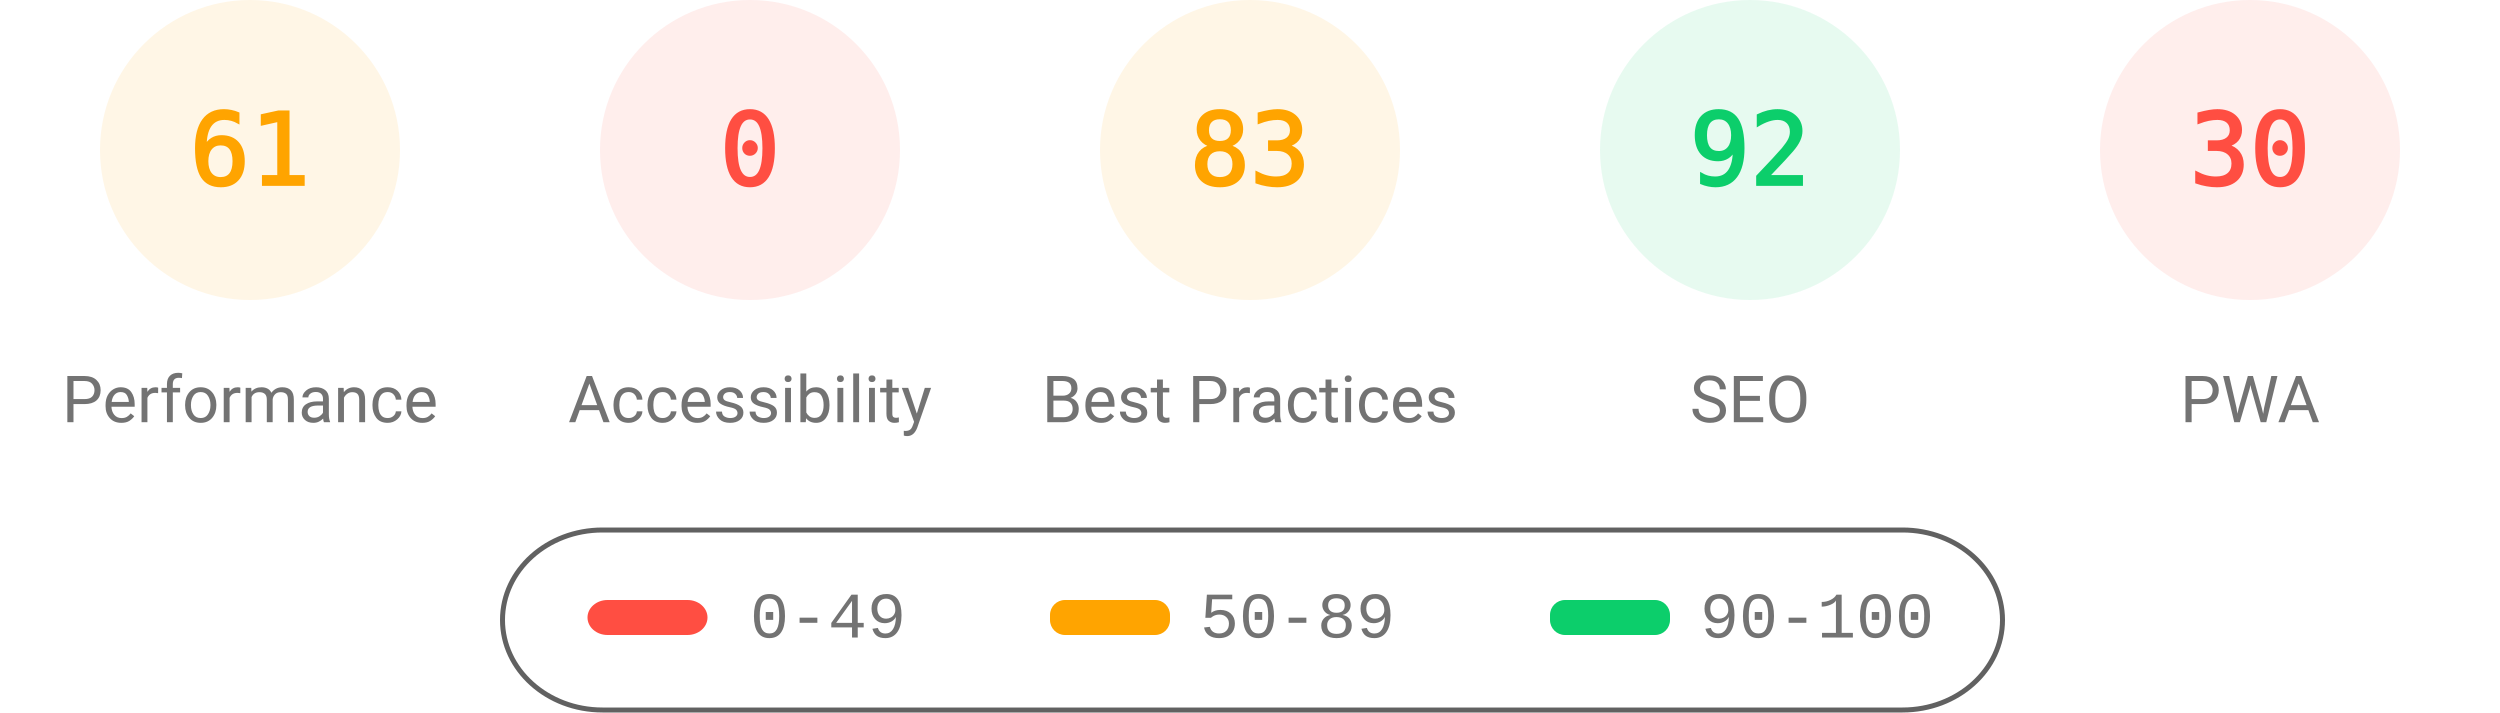
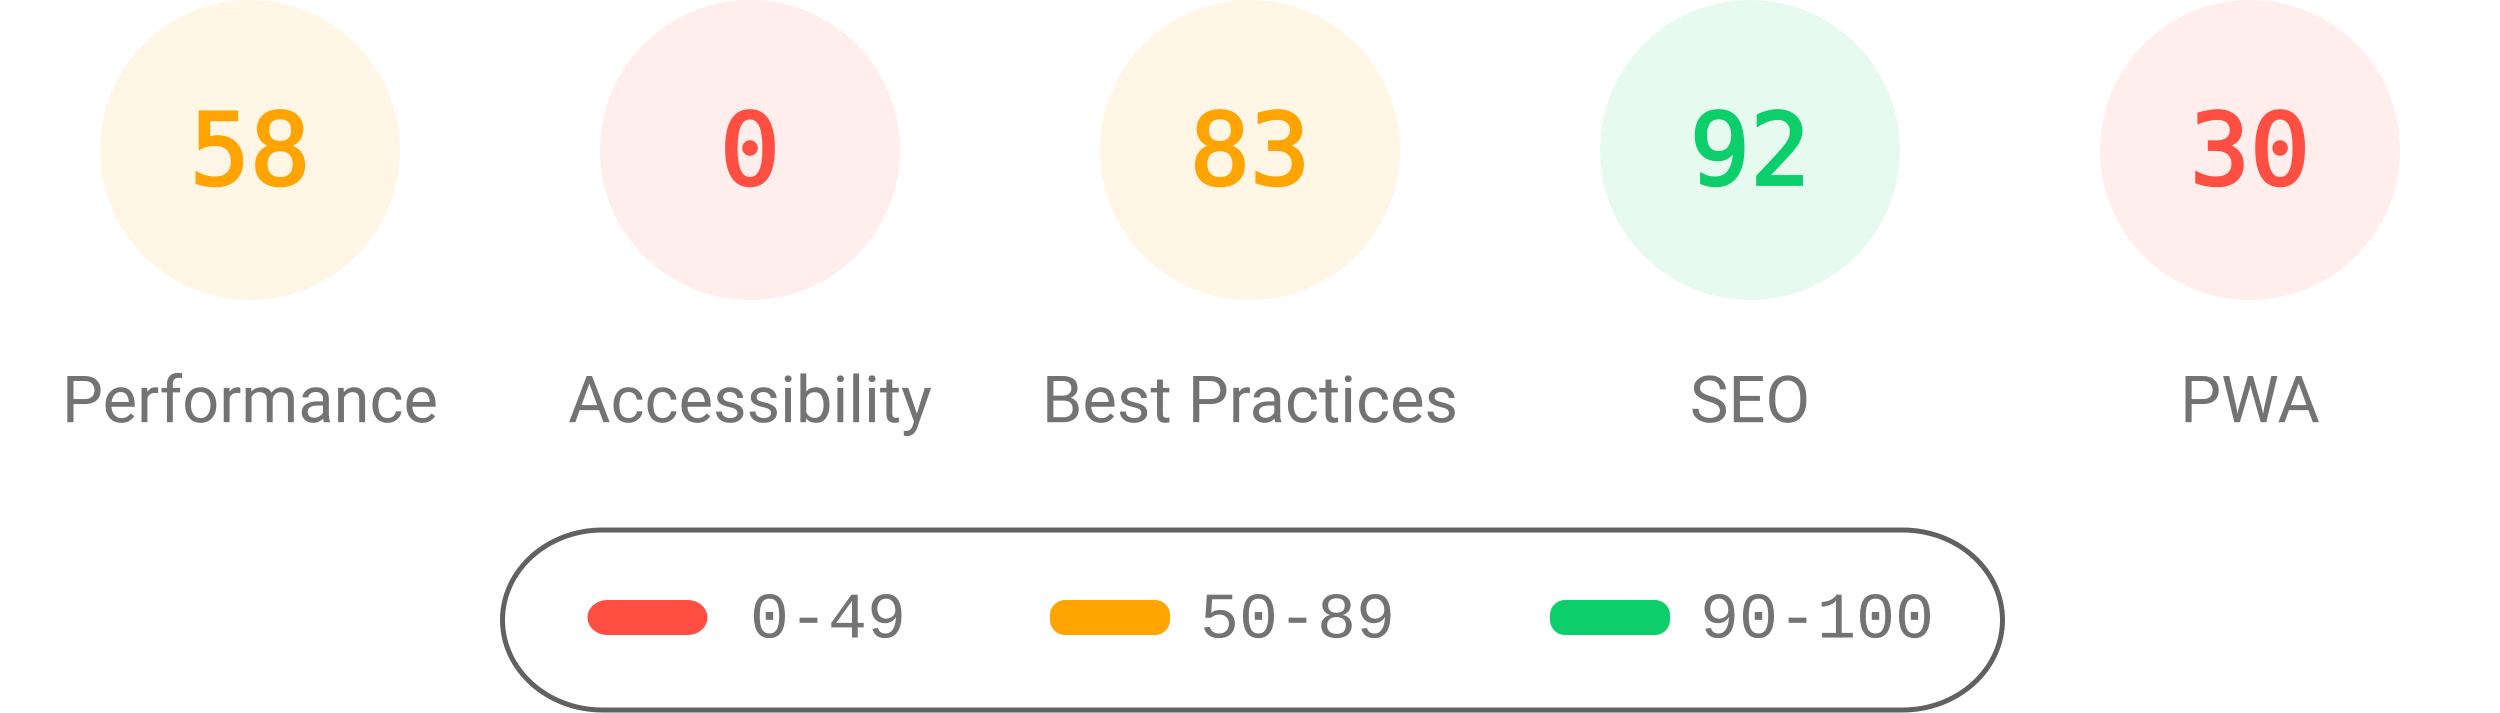
<svg xmlns="http://www.w3.org/2000/svg" fill="none" width="1000" height="285">
  <style>.gauge-base{opacity:.1}.gauge-arc{fill:none;animation-delay:250ms;stroke-linecap:round;transform:rotate(-90deg);transform-origin:100px 60px;animation:load-gauge 1s ease forwards}.guage-text{font-size:40px;font-family:monospace;text-align:center}.guage-red{color:#ff4e42;fill:#ff4e42;stroke:#ff4e42}.guage-orange{color:#ffa400;fill:#ffa400;stroke:#ffa400}.guage-green{color:#0cce6b;fill:#0cce6b;stroke:#0cce6b}.guage-undefined{color:#5c5c5c;fill:#5c5c5c;stroke:#5c5c5c}.guage-title{color:#737373;fill:#737373;stroke:none;font-size:26px;line-height:26px;font-family:Roboto,Halvetica,Arial,sans-serif}@keyframes load-gauge{from{stroke-dasharray:0 352.858}}</style>
  <svg class="guage-div guage-perf guage-orange" viewBox="0 0 200 200" width="200" height="200">
    <circle class="gauge-base" r="56" cx="100" cy="60" stroke-width="8" />
-     <circle class="gauge-arc guage-arc-1" r="56" cx="100" cy="60" stroke-width="8" style="stroke-dasharray:214.633,351.858" />
-     <text class="guage-text" x="100" y="60" alignment-baseline="central" dominant-baseline="central" text-anchor="middle">61</text>
+     <circle class="gauge-arc guage-arc-1" r="56" cx="100" cy="60" stroke-width="8" style="stroke-dasharray:204.078,351.858" />
+     <text class="guage-text" x="100" y="60" alignment-baseline="central" dominant-baseline="central" text-anchor="middle">58</text>
    <text class="guage-title" x="100" y="160" alignment-baseline="central" dominant-baseline="central" text-anchor="middle">Performance</text>
  </svg>
  <svg class="guage-div guage-acc guage-red" viewBox="0 0 200 200" width="200" height="200" x="200">
    <circle class="gauge-base" r="56" cx="100" cy="60" stroke-width="8" />
    <circle class="gauge-arc guage-arc-2" r="56" cx="100" cy="60" stroke-width="8" style="stroke-dasharray:0,351.858" />
    <text class="guage-text" x="100" y="60" alignment-baseline="central" dominant-baseline="central" text-anchor="middle">0</text>
    <text class="guage-title" x="100" y="160" alignment-baseline="central" dominant-baseline="central" text-anchor="middle">Accessibility</text>
  </svg>
  <svg class="guage-div guage-best guage-orange" viewBox="0 0 200 200" width="200" height="200" x="400">
    <circle class="gauge-base" r="56" cx="100" cy="60" stroke-width="8" />
    <circle class="gauge-arc guage-arc-3" r="56" cx="100" cy="60" stroke-width="8" style="stroke-dasharray:292.042,351.858" />
    <text class="guage-text" x="100" y="60" alignment-baseline="central" dominant-baseline="central" text-anchor="middle">83</text>
    <text class="guage-title" x="100" y="160" alignment-baseline="central" dominant-baseline="central" text-anchor="middle">Best Practices</text>
  </svg>
  <svg class="guage-div guage-seo guage-green" viewBox="0 0 200 200" width="200" height="200" x="600">
    <circle class="gauge-base" r="56" cx="100" cy="60" stroke-width="8" />
    <circle class="gauge-arc guage-arc-4" r="56" cx="100" cy="60" stroke-width="8" style="stroke-dasharray:323.709,351.858" />
    <text class="guage-text" x="100" y="60" alignment-baseline="central" dominant-baseline="central" text-anchor="middle">92</text>
    <text class="guage-title" x="100" y="160" alignment-baseline="central" dominant-baseline="central" text-anchor="middle">SEO</text>
  </svg>
  <svg class="guage-div guage-pwa guage-red" viewBox="0 0 200 200" width="200" height="200" x="800">
    <circle class="gauge-base" r="56" cx="100" cy="60" stroke-width="8" />
    <circle class="gauge-arc guage-arc-4" r="56" cx="100" cy="60" stroke-width="8" style="stroke-dasharray:105.557,351.858" />
    <text class="guage-text" x="100" y="60" alignment-baseline="central" dominant-baseline="central" text-anchor="middle">30</text>
    <text class="guage-title" x="100" y="160" alignment-baseline="central" dominant-baseline="central" text-anchor="middle">PWA</text>
  </svg>
  <svg width="604" height="76" x="200" y="210">
    <path fill="none" id="canvas_background" d="M-1-1h604v80H-1z" />
    <rect fill-opacity="0" stroke="#616161" stroke-width="2" rx="40" id="svg_2" height="72" width="600" y="2" x="1" fill="#000" />
    <rect stroke="#000" rx="8" id="svg_3" height="14" width="48" y="30" x="35" stroke-opacity="null" stroke-width="0" fill="#ff4e42" />
    <rect stroke="#000" rx="6" id="svg_4" height="14" width="48" y="30" x="220" stroke-opacity="null" stroke-width="0" fill="#ffa400" />
    <rect stroke="#000" rx="6" id="svg_5" height="14" width="48" y="30" x="420" stroke-opacity="null" stroke-width="0" fill="#0cce6b" />
    <text xml:space="preserve" text-anchor="start" font-family="'Courier New', Courier, monospace" font-size="26" id="svg_6" y="45" x="100" stroke-opacity="null" stroke-width="0" stroke="#000" fill="#737373">0-49</text>
    <text xml:space="preserve" text-anchor="start" font-family="'Courier New', Courier, monospace" font-size="26" id="svg_7" y="45" x="280" stroke-opacity="null" stroke-width="0" stroke="#000" fill="#737373">50-89</text>
    <text xml:space="preserve" text-anchor="start" font-family="'Courier New', Courier, monospace" font-size="26" id="svg_8" y="45" x="480" stroke-opacity="null" stroke-width="0" stroke="#000" fill="#737373">90-100</text>
  </svg>
</svg>
